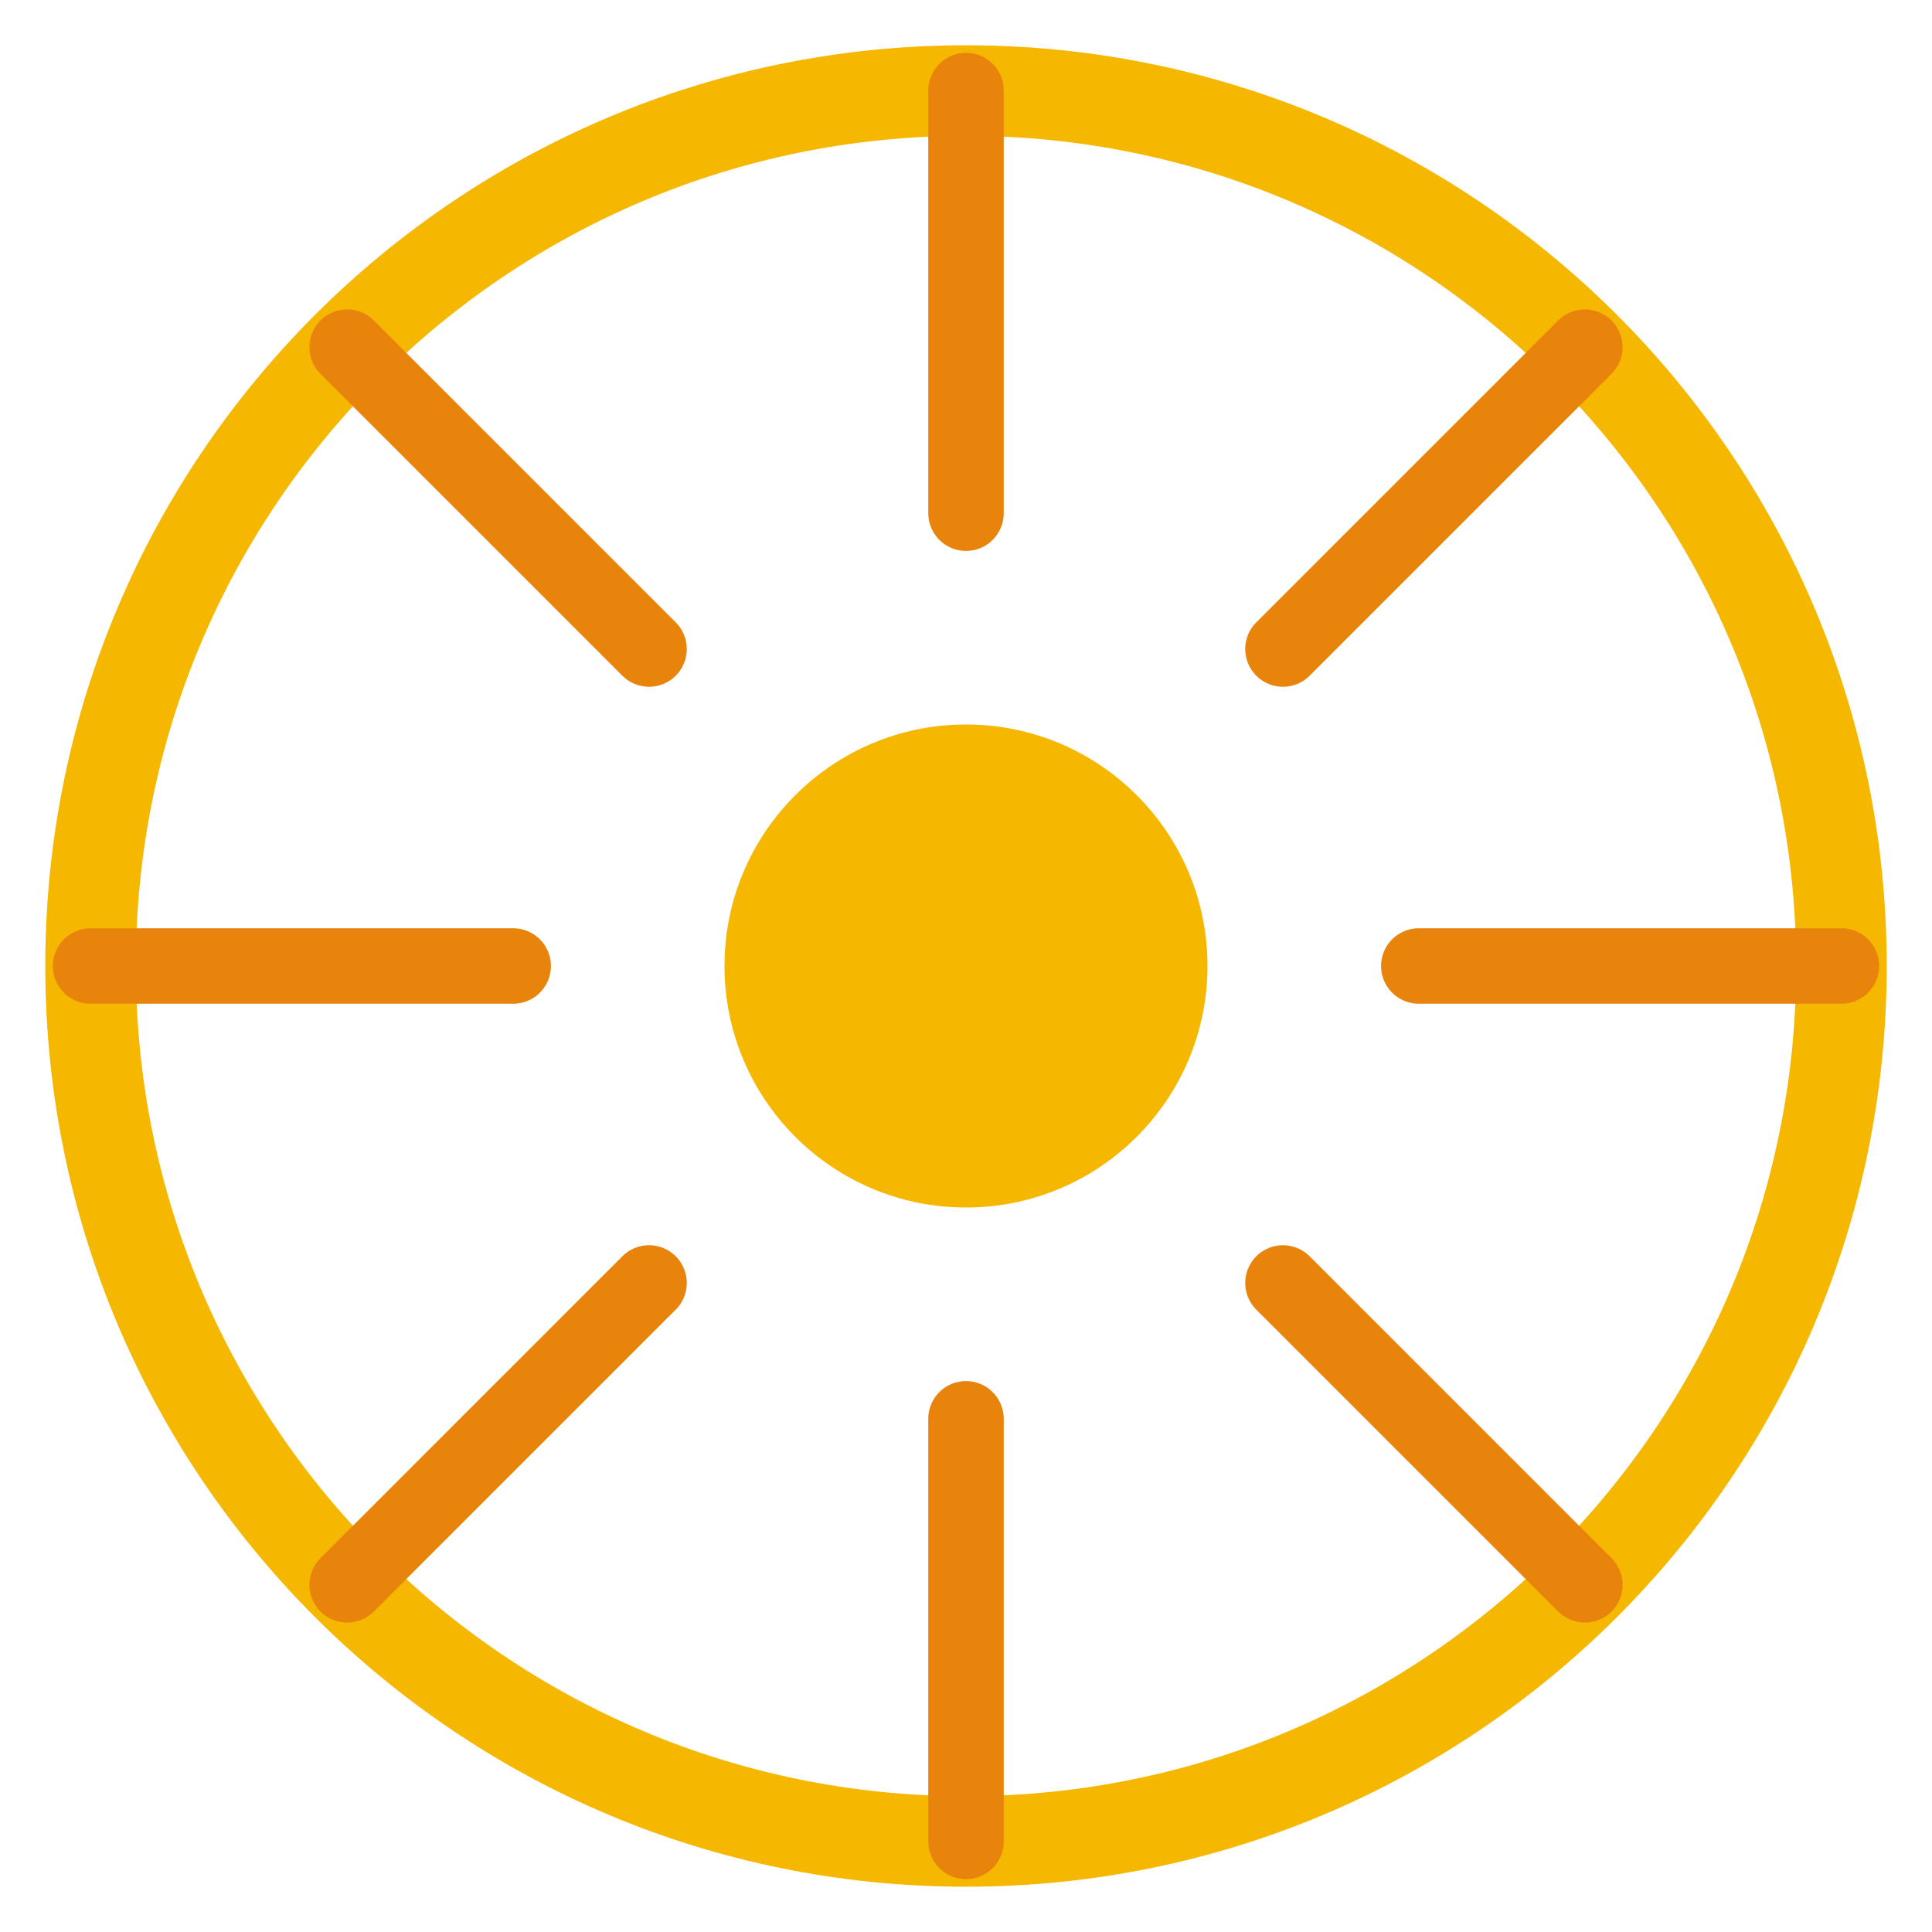
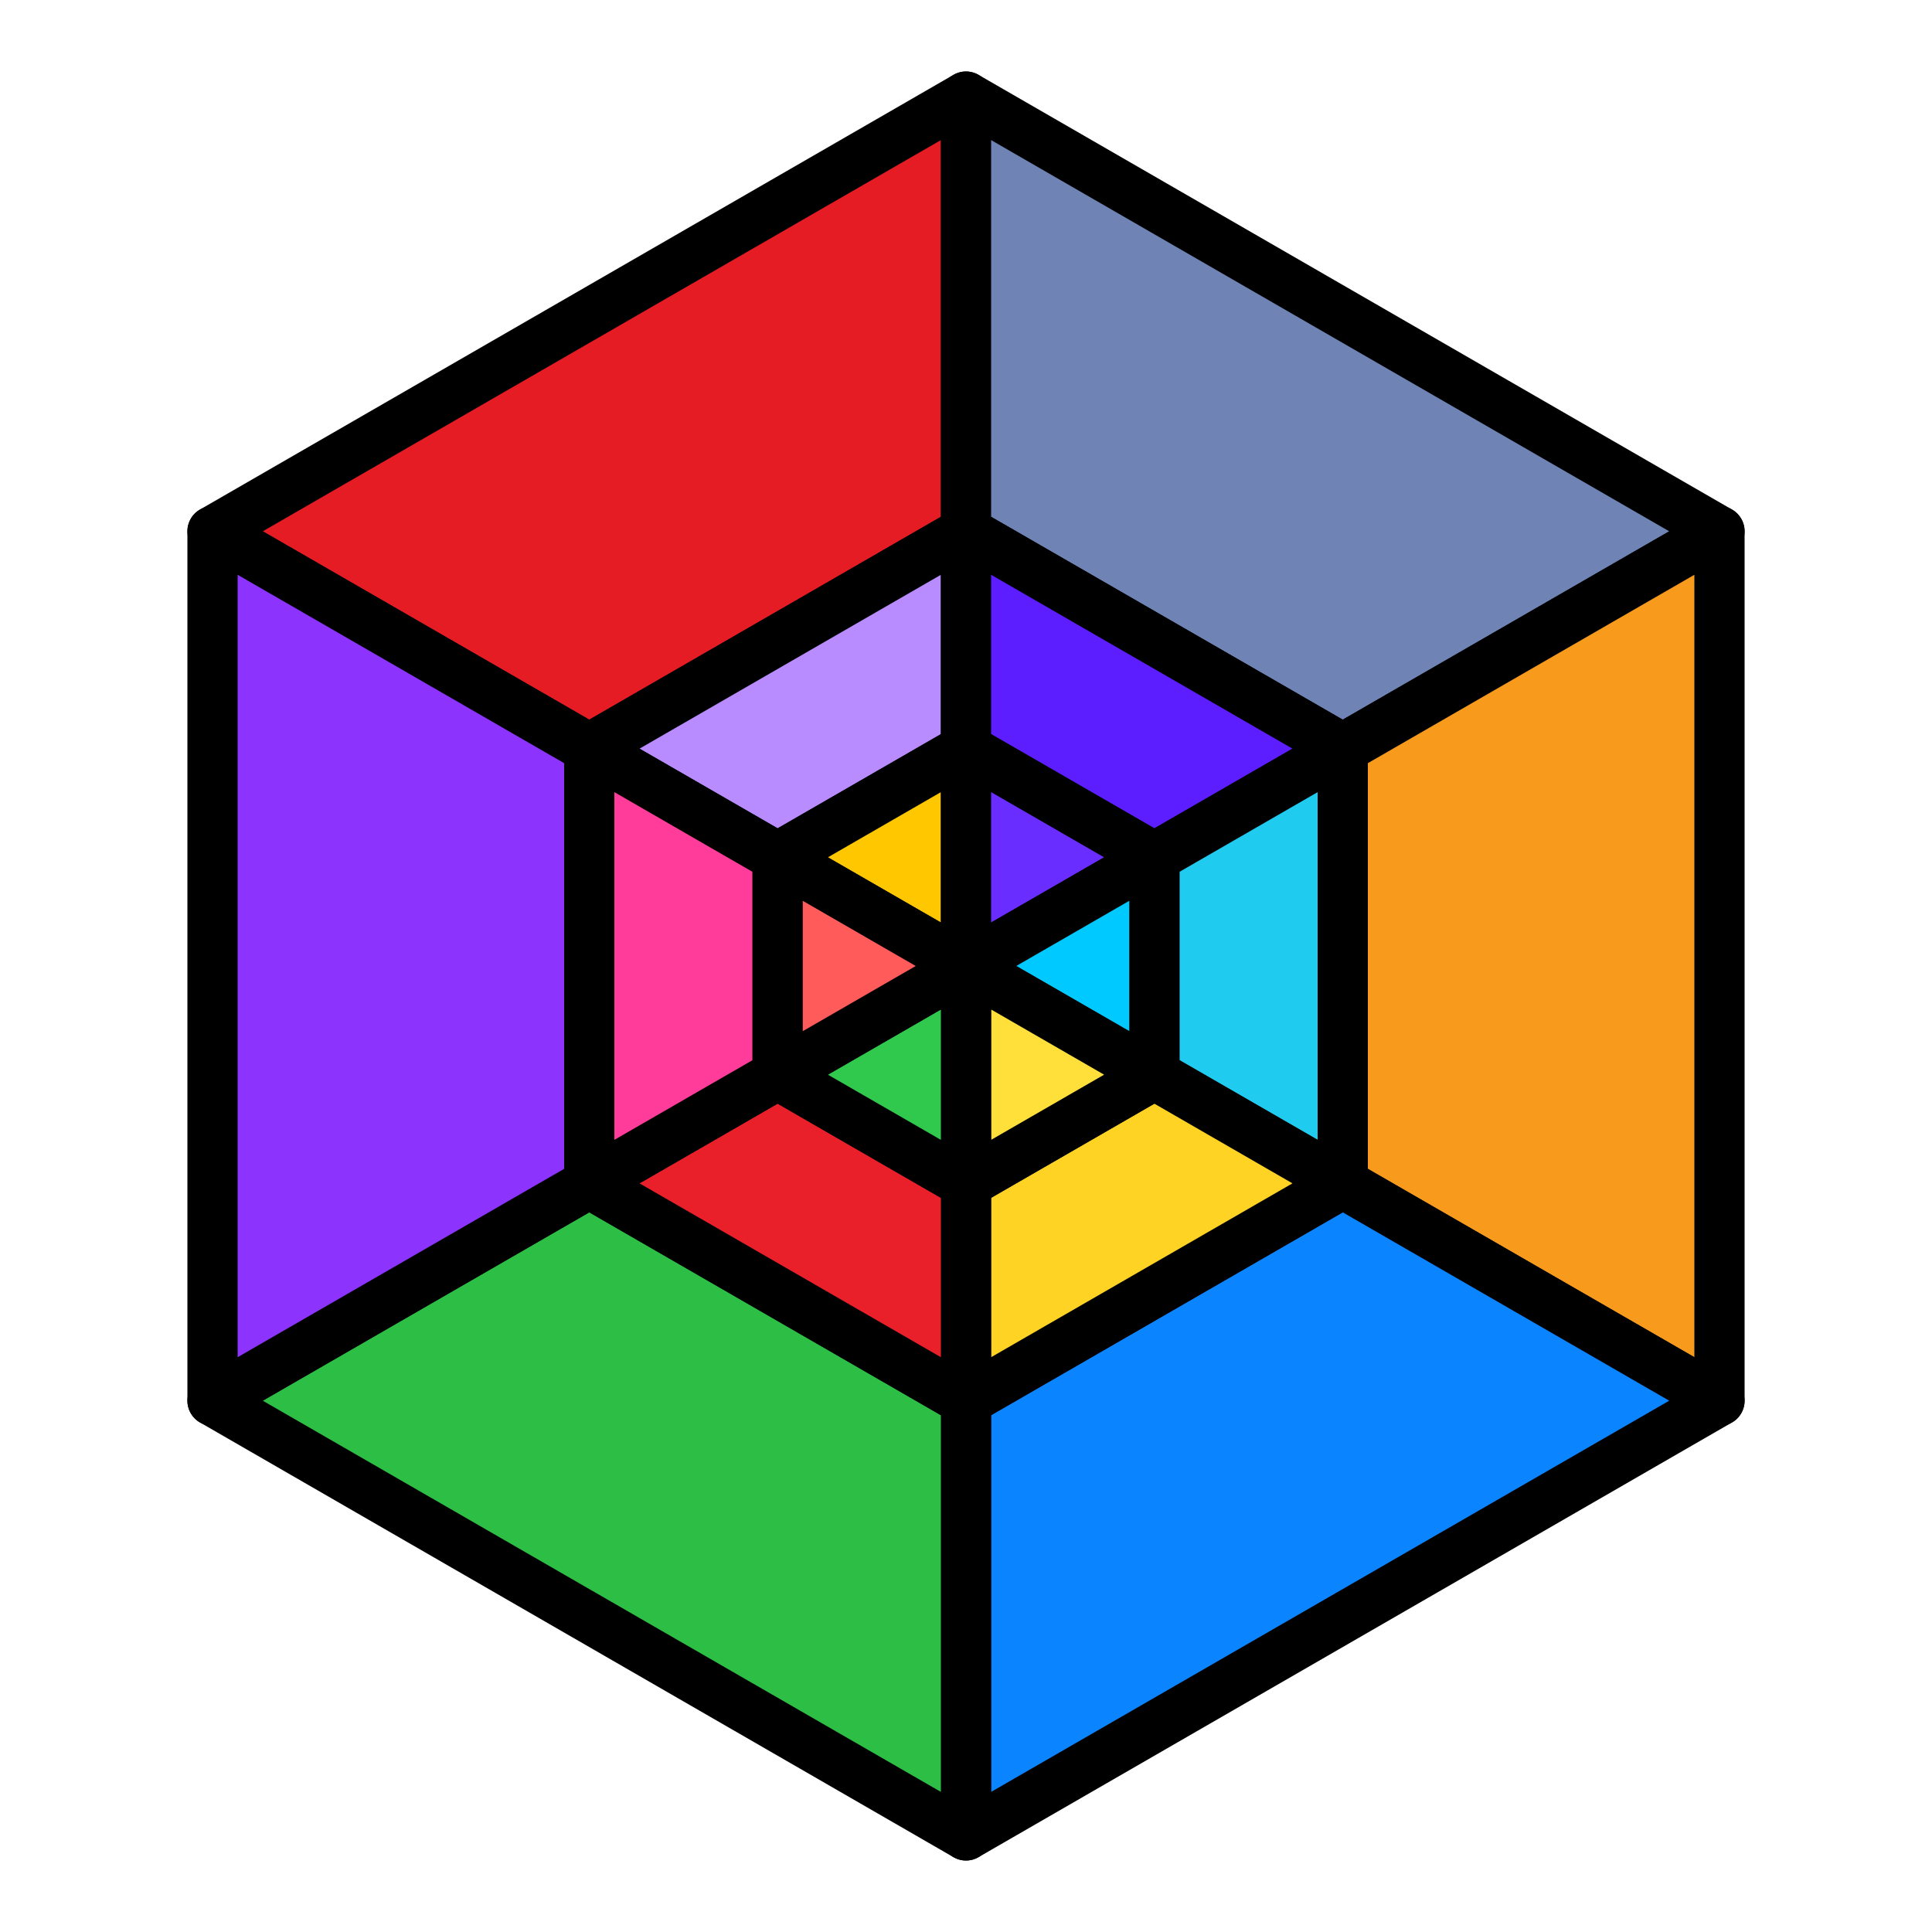
- <svg xmlns="http://www.w3.org/2000/svg" viewBox="0 0 64 64" role="img" aria-label="Veda AI">
-   <circle cx="32" cy="32" r="29" fill="none" stroke="#f5b700" stroke-width="3" />
-   <circle cx="32" cy="32" r="8" fill="#f5b700" />
-   <g stroke="#e8830c" stroke-width="2.5" stroke-linecap="round">
-     <path d="M32 3v14M32 47v14M3 32h14M47 32h14M11.5 11.5l10 10M42.5 42.5l10 10M52.5 11.5l-10 10M21.5 42.5l-10 10" />
+ <svg xmlns="http://www.w3.org/2000/svg" viewBox="-500 -500 1000 1000">
+   <g stroke="#000" stroke-width="26" stroke-linejoin="round" stroke-linecap="round">
+     <polygon fill="#E61C24" points="0,-450 -390,-225 -195,-112.5 0,-225" />
+     <polygon fill="#6F84B4" points="0,-450 390,-225 195,-112.5 0,-225" />
+     <polygon fill="#F89A1C" points="390,-225 390,225 195,112.5 195,-112.5" />
+     <polygon fill="#0B84FF" points="390,225 0,450 0,225 195,112.5" />
+     <polygon fill="#2DBF45" points="0,450 -390,225 -195,112.5 0,225" />
+     <polygon fill="#8C33FD" points="-390,225 -390,-225 -195,-112.5 -195,112.5" />
+     <polygon fill="#B88CFF" points="0,-225 -195,-112.5 -97.5,-56.25 0,-112.5" />
+     <polygon fill="#5D1EFF" points="0,-225 195,-112.5 97.5,-56.25 0,-112.5" />
+     <polygon fill="#1FCBEE" points="195,-112.5 195,112.5 97.5,56.25 97.5,-56.25" />
+     <polygon fill="#FFD324" points="195,112.5 0,225 0,112.5 97.5,56.25" />
+     <polygon fill="#E9202A" points="0,225 -195,112.5 -97.5,56.25 0,112.5" />
+     <polygon fill="#FF3C99" points="-195,112.5 -195,-112.5 -97.5,-56.25 -97.5,56.25" />
+     <polygon fill="#FFC700" points="0,0 0,-112.5 -97.5,-56.25" />
+     <polygon fill="#6A2DFF" points="0,0 97.5,-56.25 0,-112.5" />
+     <polygon fill="#00C9FF" points="0,0 97.5,-56.25 97.5,56.25" />
+     <polygon fill="#FFE03B" points="0,0 97.5,56.25 0,112.5" />
+     <polygon fill="#30C94E" points="0,0 0,112.5 -97.5,56.25" />
+     <polygon fill="#FF5B5B" points="0,0 -97.5,56.25 -97.5,-56.25" />
  </g>
</svg>
